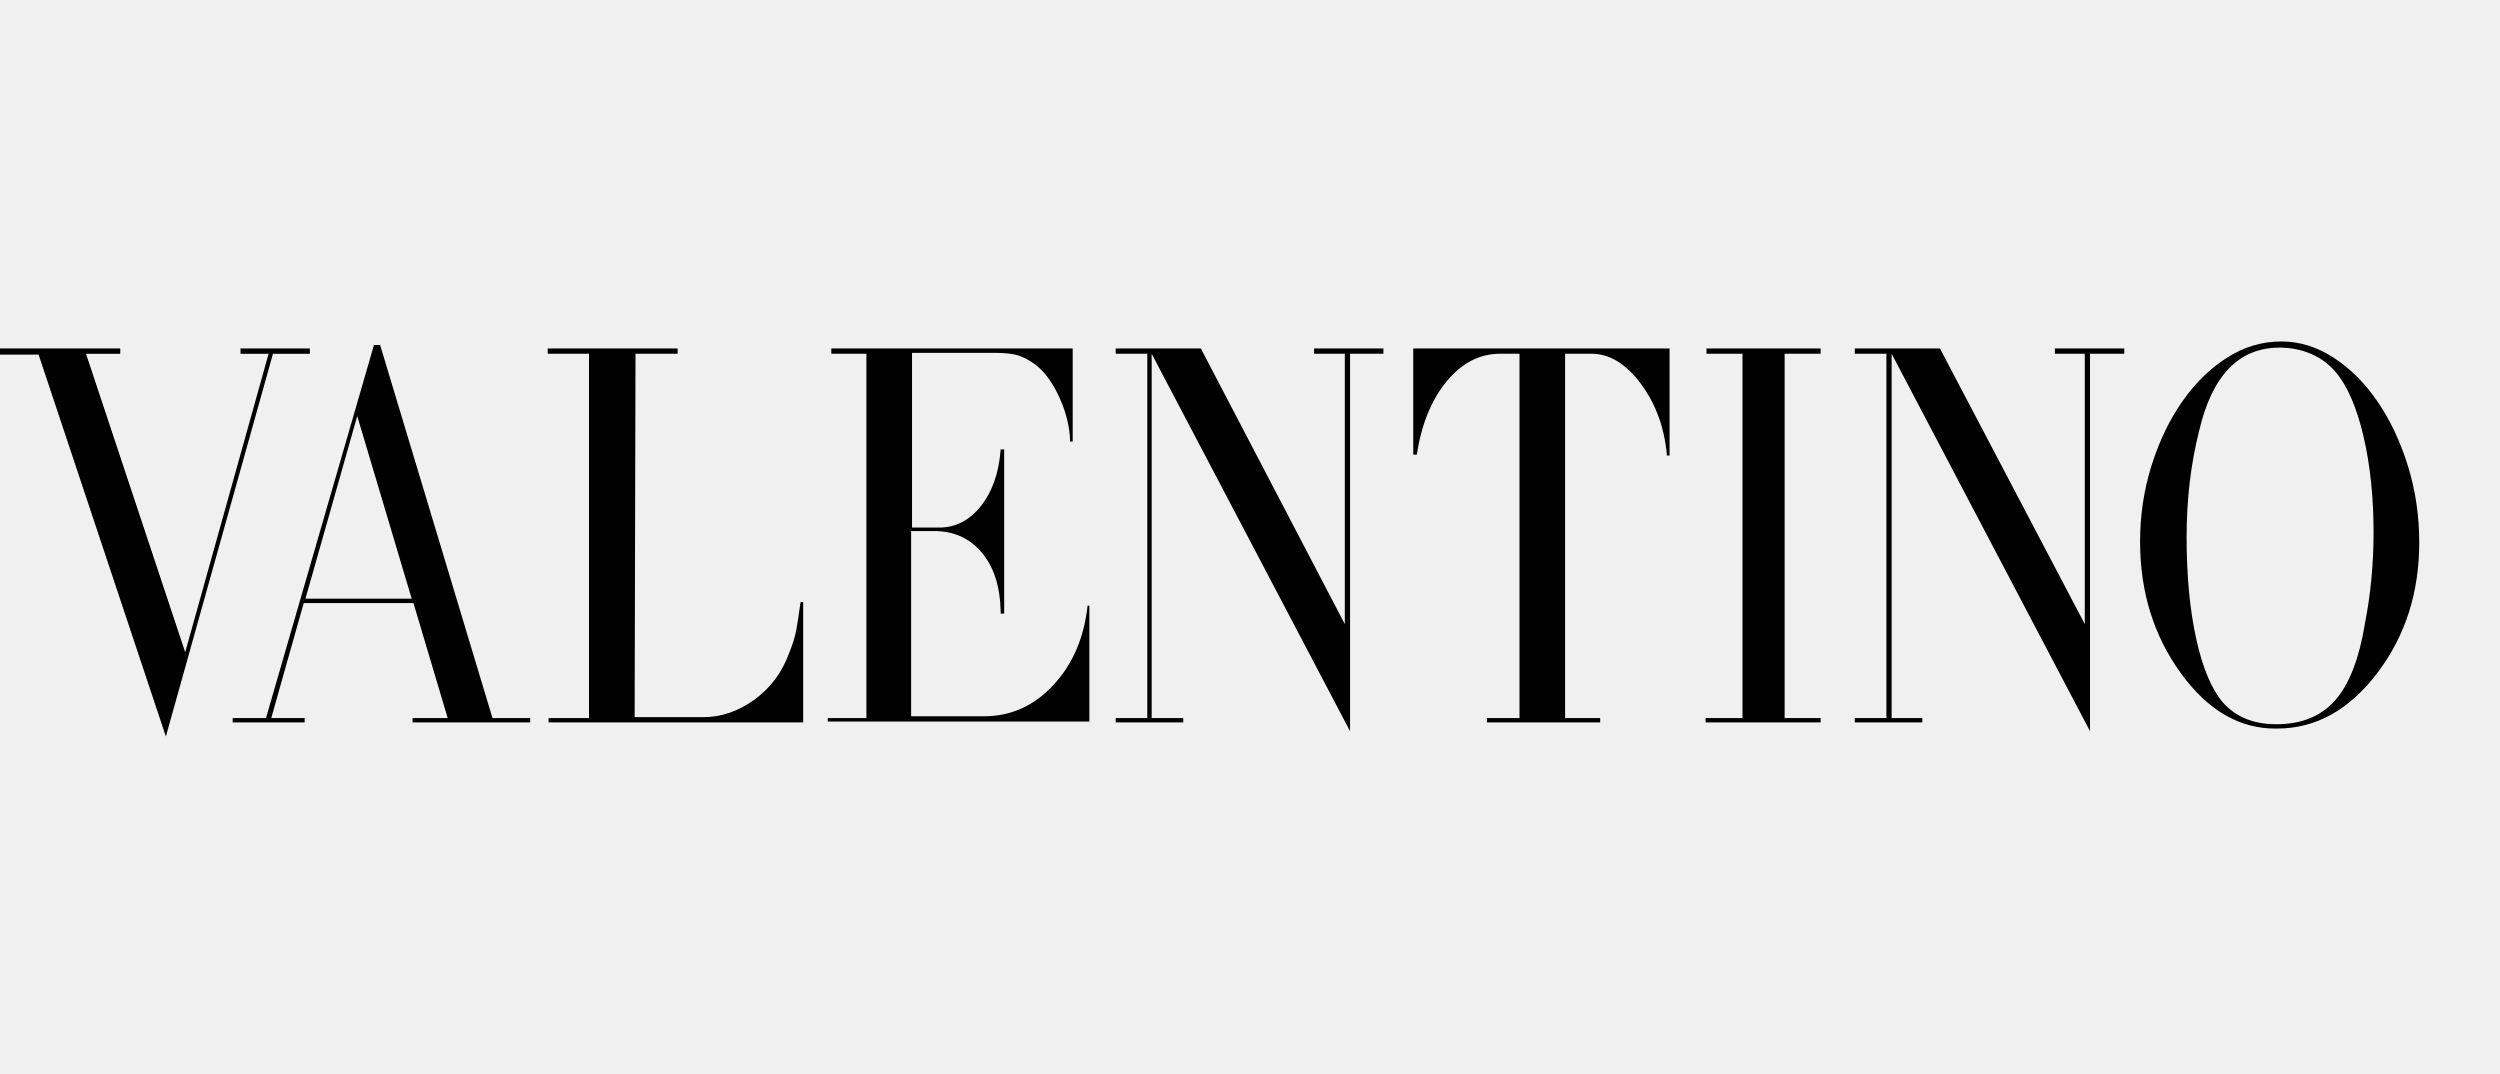
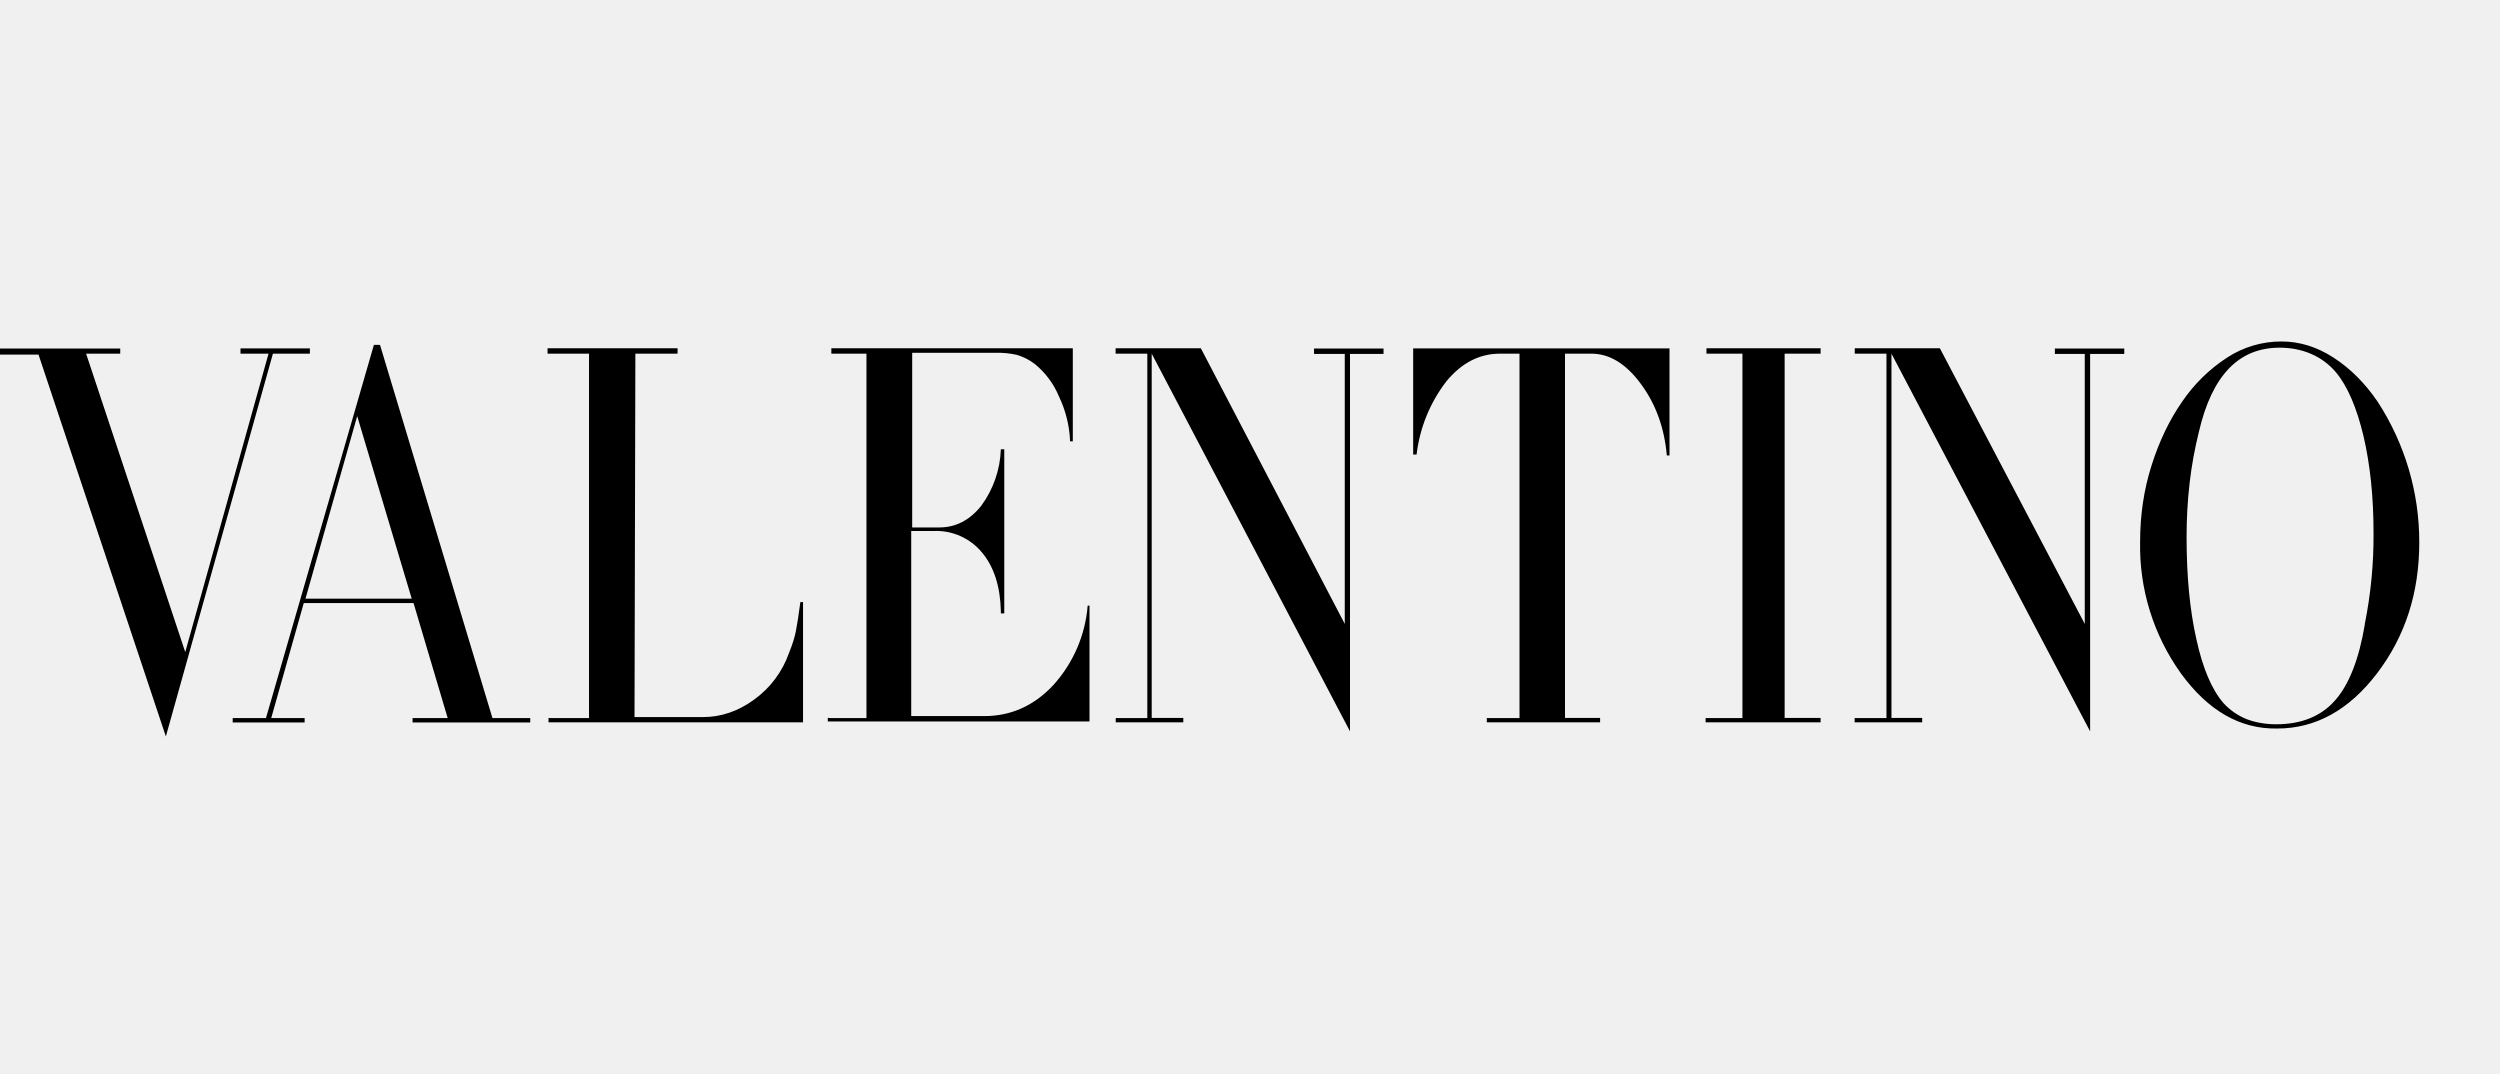
- <svg xmlns="http://www.w3.org/2000/svg" role="img" aria-labelledby="valentino-svg" viewBox="0 0 205 88" fill="none">
-   <g clip-path="url(#clip0_1837_1013)">
-     <path d="M3.167 29.08H0V28.576H9.861V29.009H7.053L15.186 53.482L22.025 29.009H19.721V28.576H25.409V29.009H22.384L13.601 60.392L3.165 29.08H3.167ZM19.074 58.879H21.811L30.665 28.288H31.169L40.383 58.879H43.478V59.238H33.832V58.879H36.711L33.903 49.449H24.906L22.244 58.879H24.98V59.238H19.076V58.879H19.074ZM33.758 49.09L29.294 34.118L25.047 49.09H33.758ZM45.059 58.879H48.297V29.006H44.913V28.573H55.566V29.006H52.111L52.04 58.807H57.656C59.144 58.807 60.547 58.328 61.866 57.368C63.185 56.408 64.133 55.137 64.709 53.553C64.997 52.833 65.189 52.221 65.284 51.718C65.38 51.214 65.499 50.434 65.644 49.377H65.86V59.238H44.985V58.879H45.059ZM67.949 58.879H71.045V29.006H68.166V28.573H87.961V36.205H87.745V36.059C87.697 34.908 87.397 33.732 86.844 32.533C86.291 31.334 85.632 30.446 84.865 29.87C84.337 29.486 83.845 29.235 83.389 29.115C82.933 28.995 82.345 28.935 81.624 28.935H74.786V43.26H77.018C78.361 43.26 79.501 42.672 80.436 41.495C81.371 40.319 81.911 38.771 82.055 36.852H82.343V50.313H82.055V50.096C82.008 48.08 81.492 46.484 80.507 45.31C79.523 44.135 78.216 43.547 76.585 43.545H74.712V58.734H80.687C82.895 58.734 84.791 57.882 86.374 56.179C87.957 54.476 88.893 52.305 89.182 49.665H89.327V59.167H67.876V58.879H67.949ZM91.488 58.879H94.079V29.006H91.488V28.573H98.469L110.274 51.176V29.006H107.754V28.573H113.441V29.006H110.705V59.959L94.436 29.006V58.879H97.027V59.238H91.485L91.488 58.879ZM121.862 58.879H124.599V29.006H123.014C121.334 29.006 119.87 29.762 118.624 31.273C117.377 32.784 116.561 34.787 116.175 37.282H115.887V28.573H136.905V37.356H136.689C136.497 35.1 135.789 33.145 134.565 31.489C133.341 29.834 131.985 29.006 130.497 29.006H128.337V58.879H131.216V59.238H121.931V58.879H121.862ZM139.858 58.879H142.883V29.006H139.932V28.573H149.291V29.006H146.34V58.879H149.291V59.238H139.861L139.858 58.879ZM152.094 58.879H154.685V29.006H152.094V28.573H159.075L170.952 51.176V29.006H168.503V28.573H174.19V29.006H171.382V59.959L155.114 29.006V58.879H157.633V59.238H152.092L152.094 58.879ZM175.487 44.411C175.487 42.252 175.799 40.177 176.422 38.185C177.046 36.194 177.885 34.443 178.942 32.931C179.998 31.42 181.222 30.22 182.614 29.331C184.005 28.442 185.493 27.998 187.077 28C188.565 28 189.993 28.444 191.359 29.331C192.726 30.219 193.926 31.419 194.96 32.931C195.993 34.444 196.821 36.195 197.443 38.185C198.065 40.176 198.376 42.275 198.378 44.483C198.378 48.611 197.226 52.185 194.923 55.207C192.619 58.229 189.884 59.741 186.716 59.743C183.692 59.79 181.065 58.279 178.834 55.207C176.603 52.136 175.487 48.537 175.487 44.409V44.411ZM193.914 51.179C194.153 49.98 194.333 48.744 194.453 47.473C194.573 46.201 194.633 44.941 194.633 43.693C194.633 40.766 194.357 38.126 193.806 35.774C193.254 33.421 192.499 31.67 191.539 30.52C190.963 29.847 190.279 29.344 189.487 29.009C188.694 28.674 187.843 28.506 186.932 28.504C185.252 28.504 183.86 29.08 182.756 30.232C181.652 31.384 180.836 33.111 180.308 35.414C179.972 36.758 179.72 38.15 179.552 39.59C179.385 41.031 179.301 42.519 179.301 44.054C179.301 47.222 179.565 50.006 180.094 52.404C180.622 54.803 181.366 56.554 182.326 57.658C182.854 58.234 183.478 58.666 184.198 58.955C184.918 59.244 185.735 59.388 186.647 59.388C188.711 59.388 190.318 58.74 191.47 57.444C192.622 56.148 193.438 54.06 193.918 51.181L193.914 51.179Z" fill="black" />
-   </g>
-   <defs>
-     <clipPath id="clip0_1837_1013">
-       <rect width="205" height="88" fill="white" />
-     </clipPath>
-   </defs>
+ <svg xmlns="http://www.w3.org/2000/svg" role="img" aria-labelledby="valentino-svg" viewBox="0 0 205 88">
+   <path d="M3.17 29.08H0v-.5h9.86V29h-2.8l8.13 24.47 6.83-24.47h-2.3v-.43h5.69V29h-3.03L13.6 60.39 3.16 29.08zm15.9 29.8h2.74l8.85-30.6h.5l9.22 30.6h3.1v.36h-9.65v-.36h2.88l-2.8-9.43h-9l-2.67 9.43h2.74v.36h-5.9v-.36zm14.69-9.79l-4.47-14.97-4.24 14.97h8.7zm11.3 9.79h3.24V29H44.9v-.44h10.66v.44H52.1l-.07 29.8h5.62c1.48 0 2.89-.48 4.2-1.44a7.97 7.97 0 002.85-3.82c.29-.72.48-1.33.57-1.83.1-.5.22-1.29.36-2.34h.22v9.86H44.98v-.36h.08zm22.89 0h3.1V29h-2.88v-.44h19.8v7.63h-.23v-.14a9.32 9.32 0 00-.9-3.53 6.8 6.8 0 00-1.97-2.66 4.54 4.54 0 00-1.48-.76 7.14 7.14 0 00-1.77-.17H74.8v14.32h2.23c1.34 0 2.48-.59 3.42-1.76a8.28 8.28 0 001.62-4.65h.28v13.46h-.28v-.21c-.05-2.02-.57-3.62-1.55-4.79a4.87 4.87 0 00-3.93-1.76h-1.87v15.18h5.98c2.2 0 4.1-.85 5.68-2.55a11.03 11.03 0 002.81-6.51h.15v9.5H67.88v-.3h.07zm23.54 0h2.59V29h-2.6v-.44h6.99l11.8 22.6V29.02h-2.52v-.44h5.7v.44h-2.75v30.95L94.44 29v29.87h2.59v.36h-5.54v-.36zm30.37 0h2.74V29H123c-1.68 0-3.14.75-4.39 2.26a12.18 12.18 0 00-2.45 6.01h-.28v-8.7h21.02v8.78h-.22c-.2-2.26-.9-4.21-2.13-5.87-1.22-1.66-2.57-2.48-4.06-2.48h-2.16v29.87h2.88v.36h-9.29v-.36h-.07zm18 0h3.02V29h-2.95v-.44h9.36v.44h-2.95v29.87h2.95v.36h-9.43v-.36zm12.23 0h2.6V29h-2.6v-.44h6.98l11.88 22.6V29.02h-2.45v-.44h5.69v.44h-2.8v30.95L155.1 29v29.87h2.52v.36h-5.54v-.36zm23.4-14.47c0-2.16.3-4.23.93-6.22.63-2 1.47-3.75 2.52-5.26a13.1 13.1 0 013.67-3.6 8.13 8.13 0 014.47-1.33c1.48 0 2.91.44 4.28 1.33 1.37.89 2.57 2.09 3.6 3.6a21.05 21.05 0 013.42 11.55c0 4.13-1.15 7.7-3.46 10.73-2.3 3.02-5.04 4.53-8.2 4.53-3.03.05-5.66-1.46-7.89-4.53a17.88 17.88 0 01-3.34-10.8zm18.42 6.77a36.5 36.5 0 00.72-7.49c0-2.92-.27-5.56-.82-7.92-.56-2.35-1.31-4.1-2.27-5.25a5.48 5.48 0 00-2.05-1.51c-.8-.34-1.65-.5-2.56-.5-1.68 0-3.07.57-4.17 1.72s-1.92 2.88-2.45 5.18a32.92 32.92 0 00-.76 4.18 38.74 38.74 0 00-.25 4.46c0 3.17.26 5.96.8 8.35.52 2.4 1.27 4.15 2.23 5.26.52.57 1.15 1 1.87 1.3.72.28 1.54.43 2.45.43 2.06 0 3.67-.65 4.82-1.95 1.15-1.3 1.97-3.38 2.45-6.26z" />
</svg>
